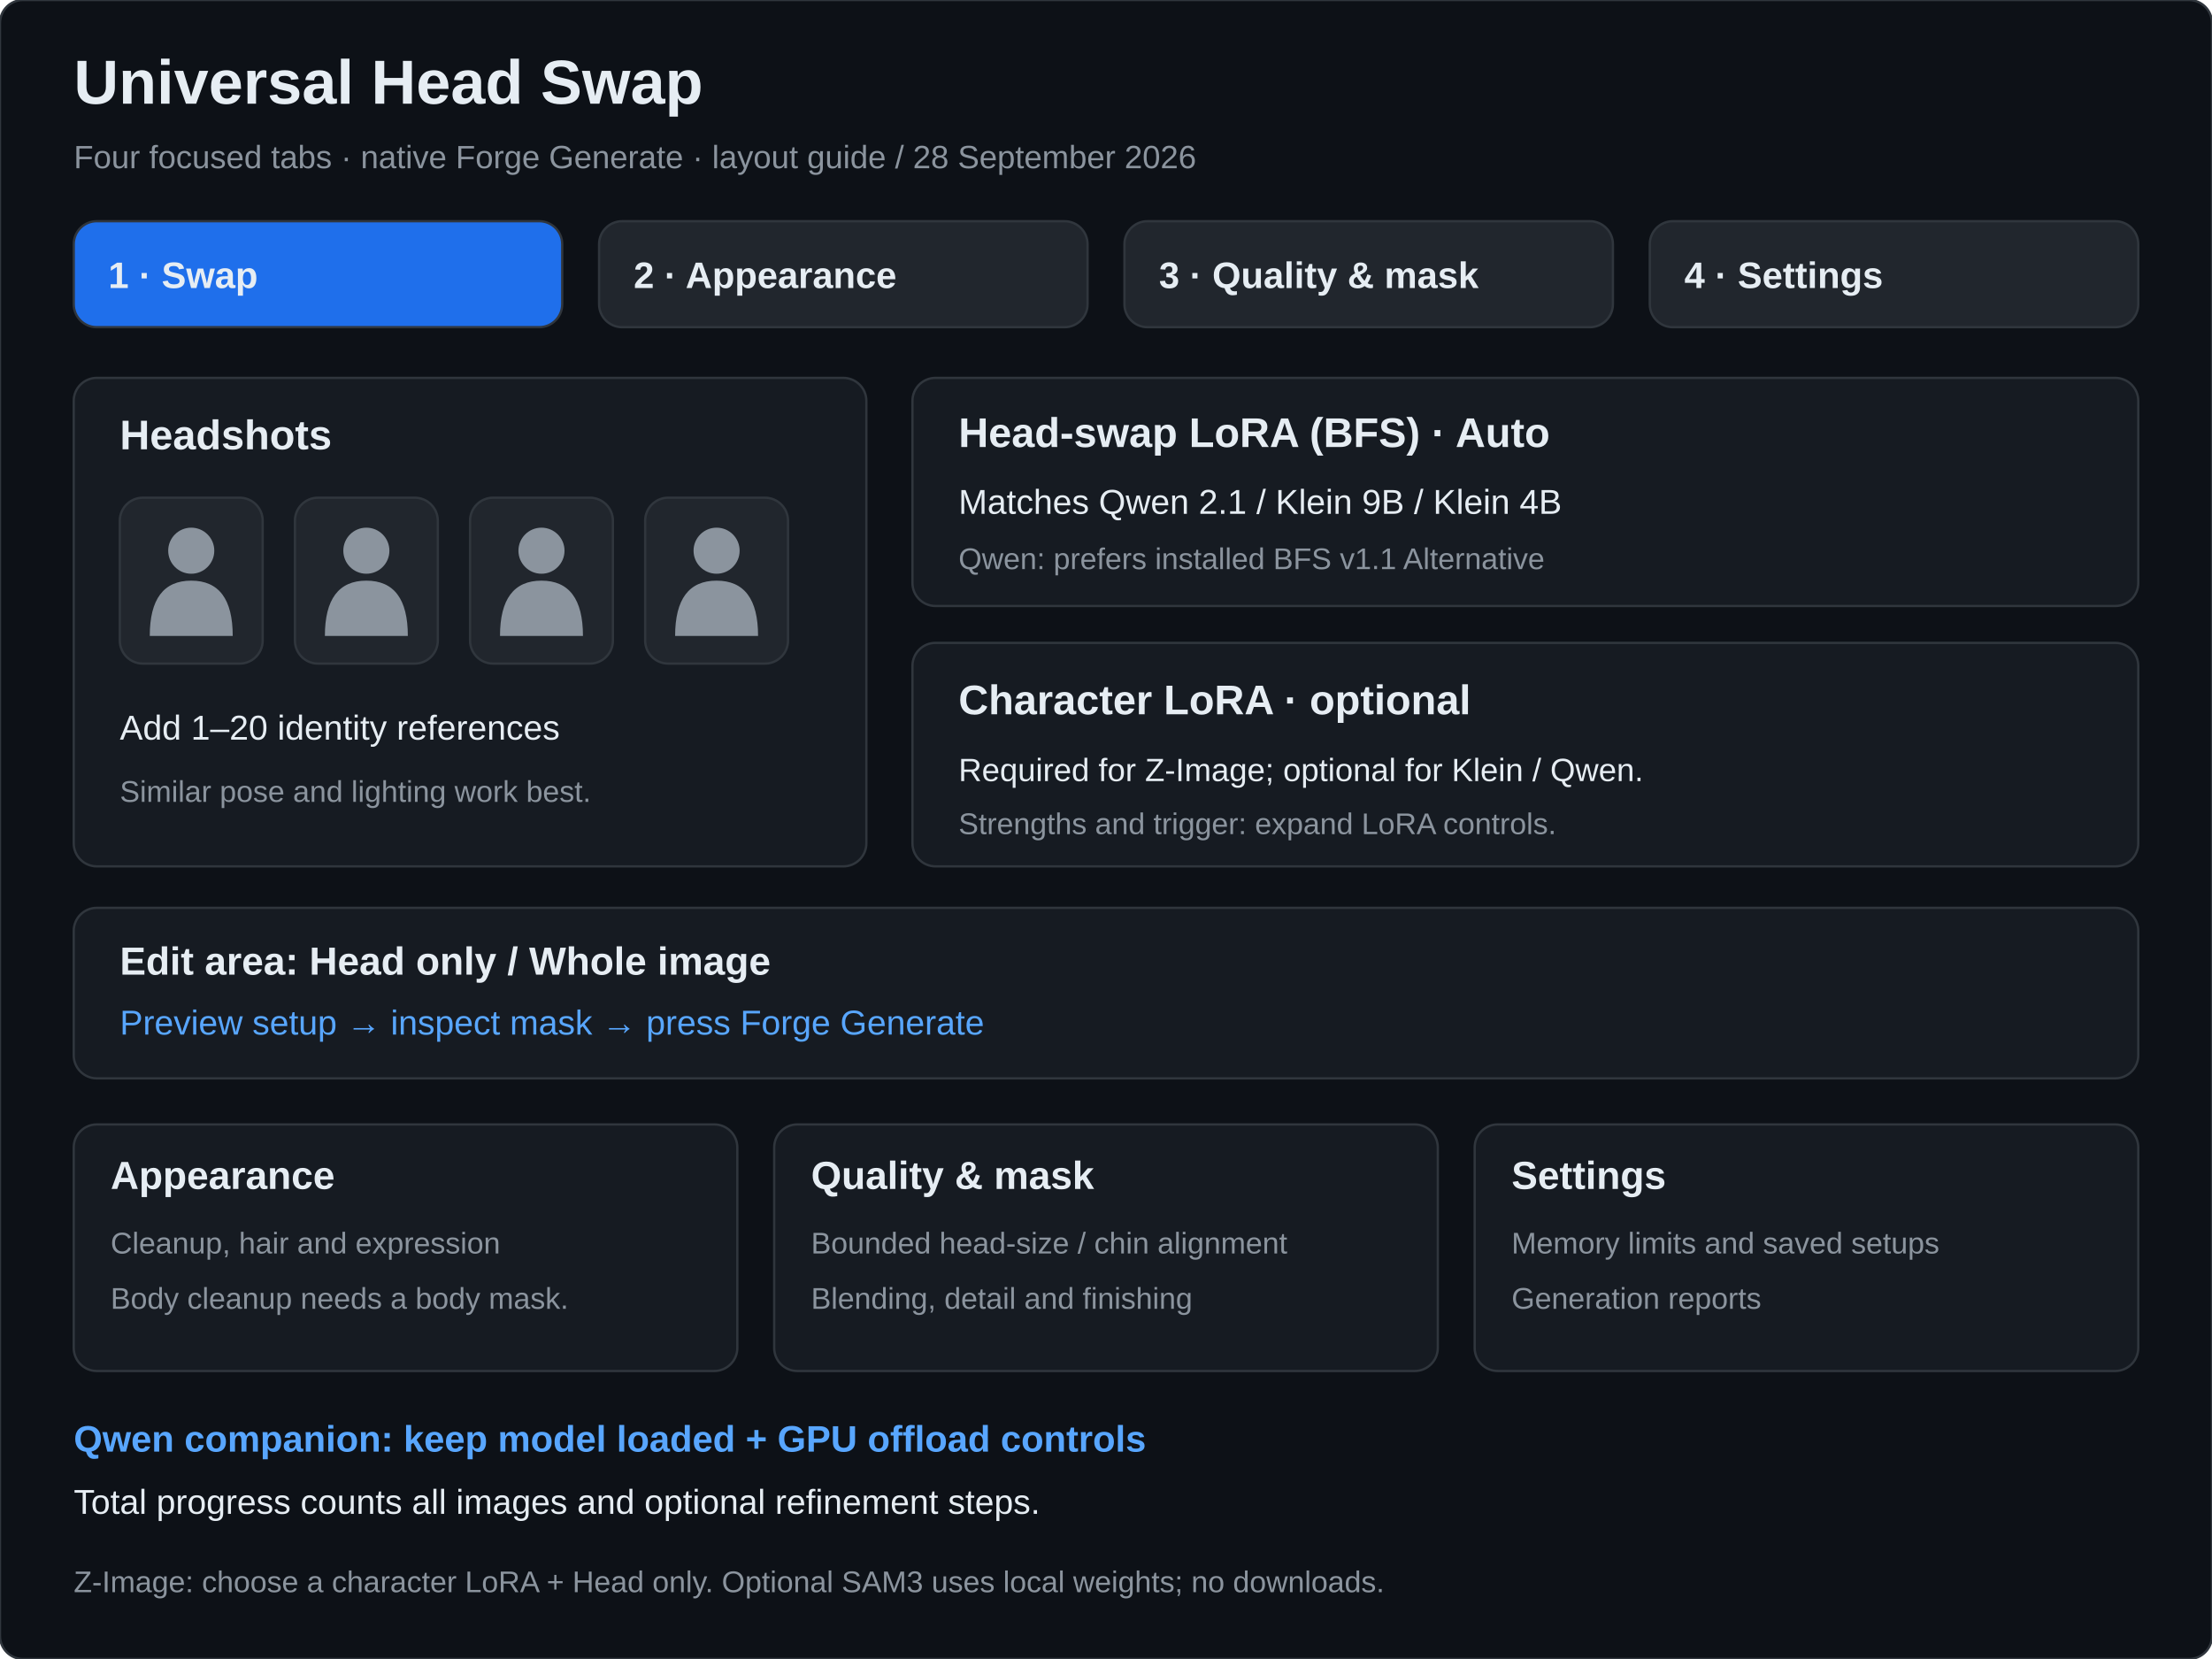
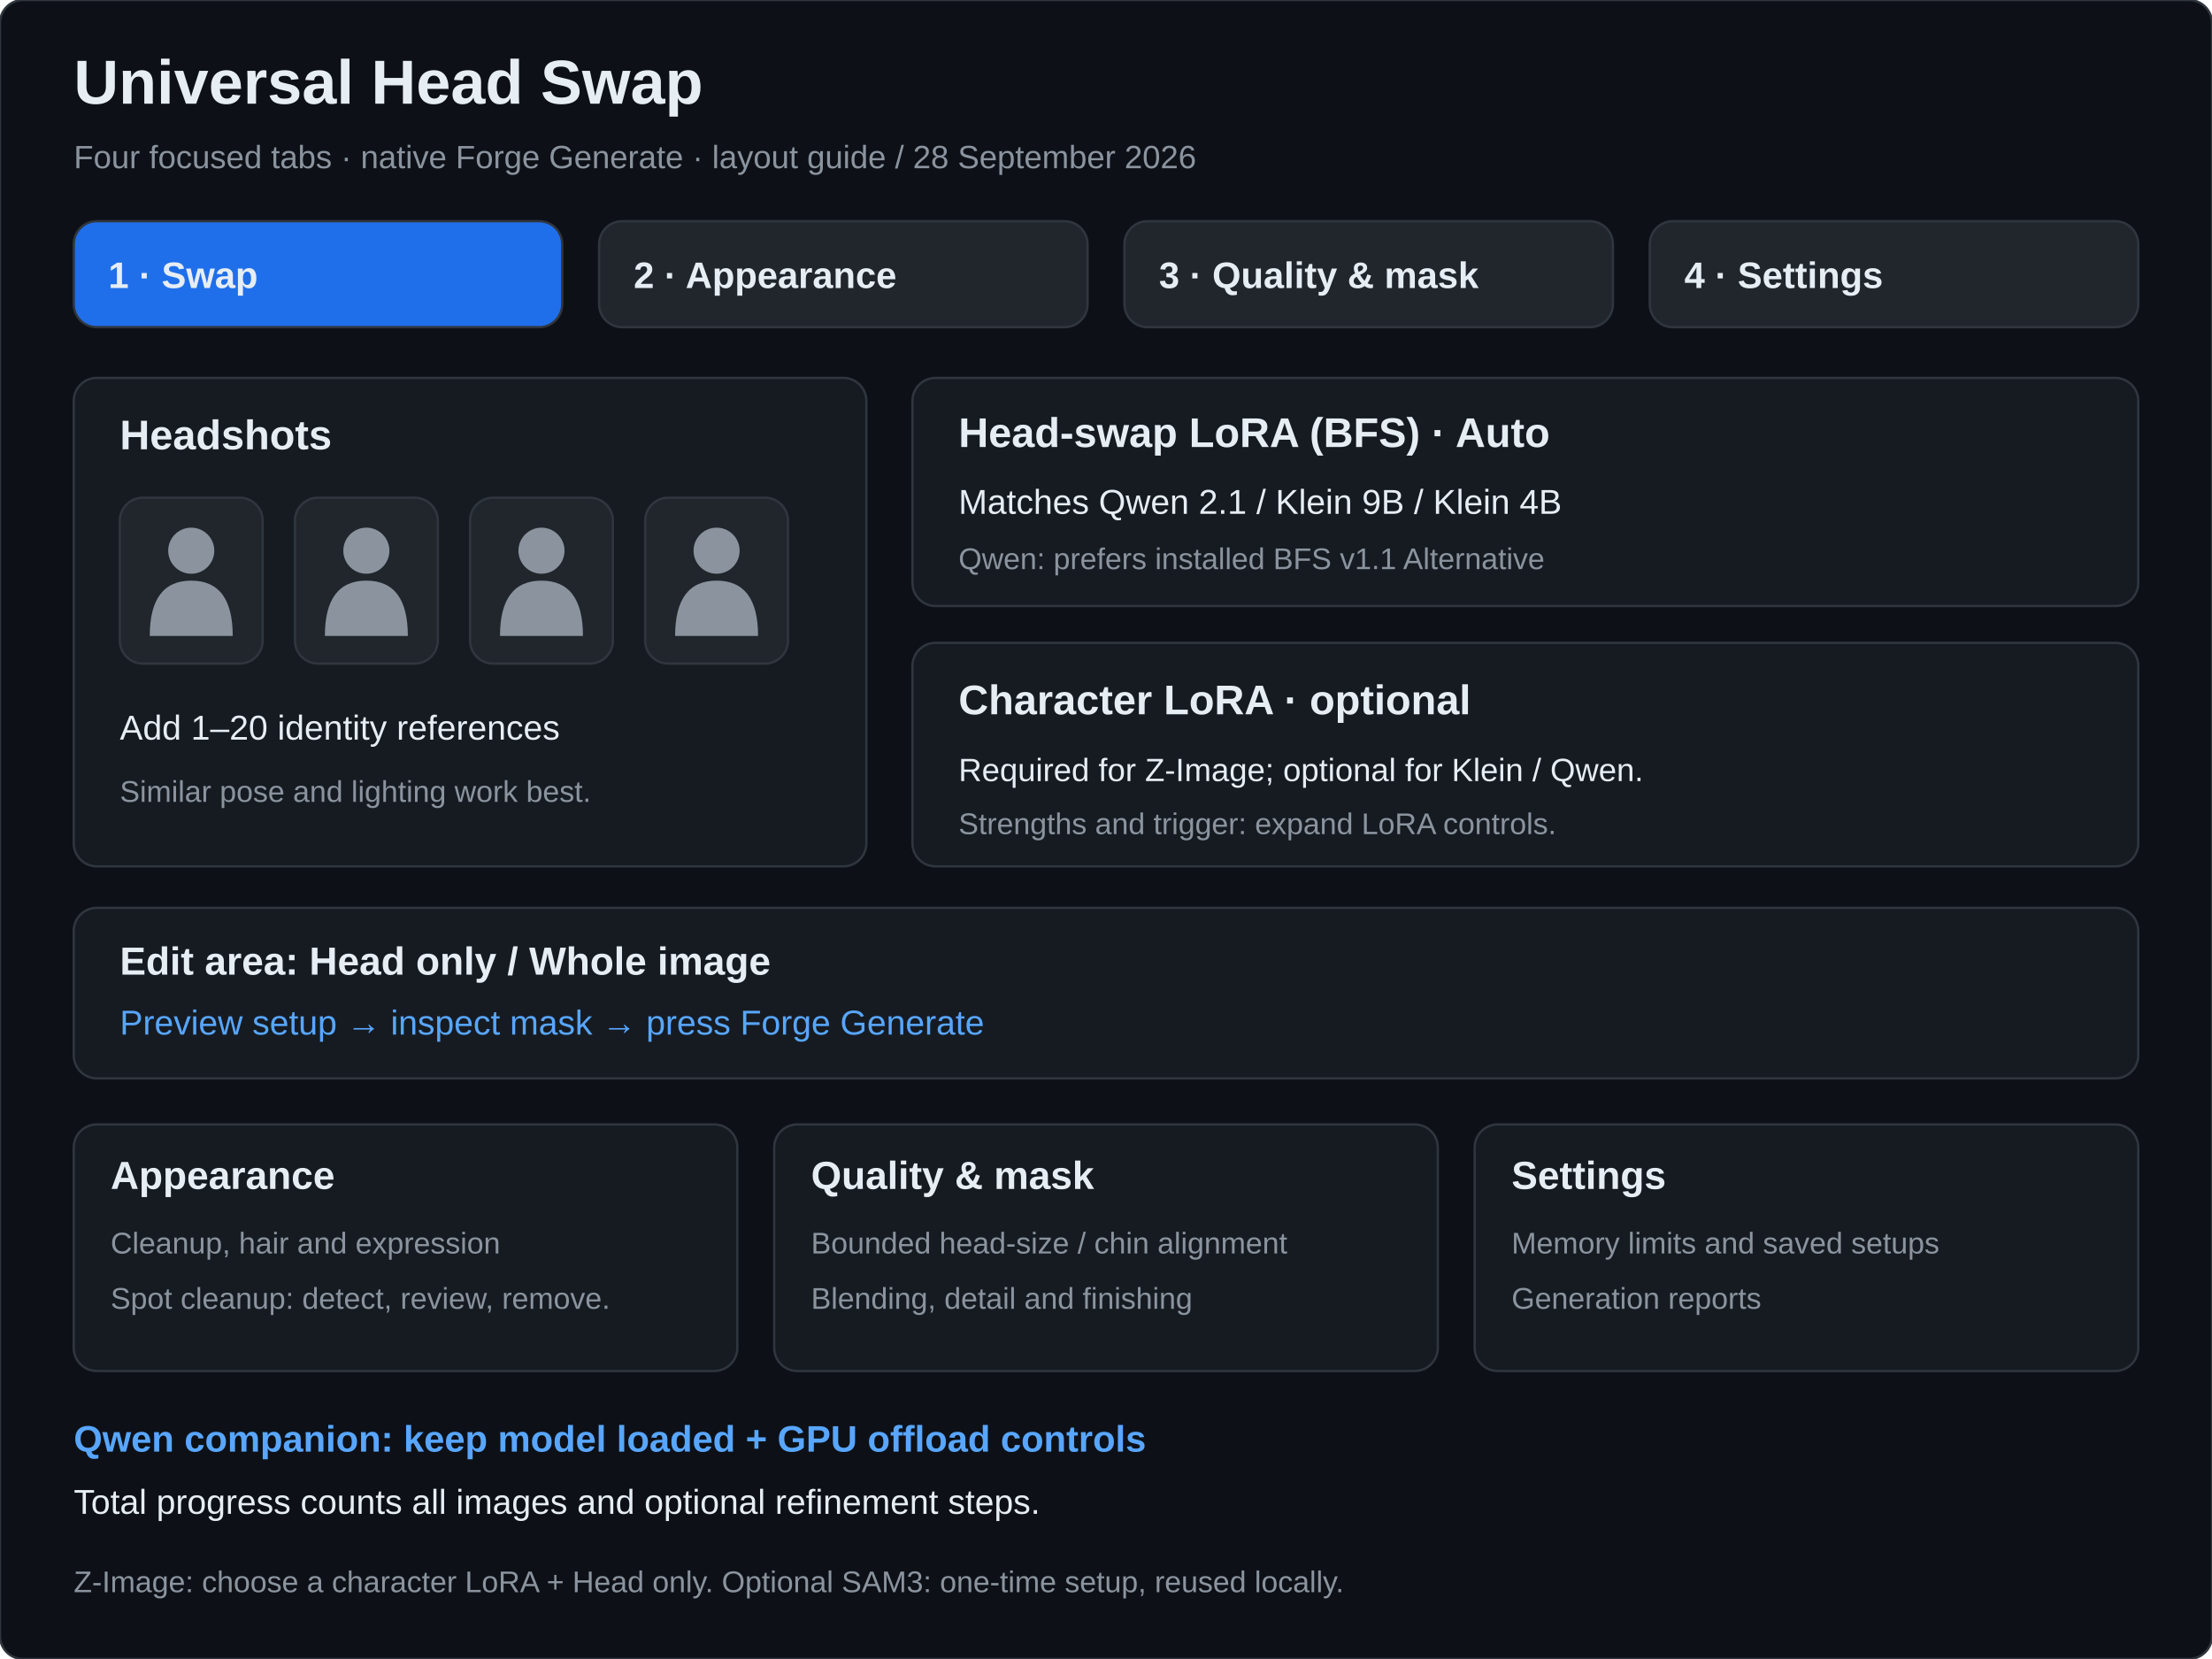
<svg xmlns="http://www.w3.org/2000/svg" viewBox="0 0 960 720" role="img" aria-labelledby="title desc" font-family="Segoe UI,Arial,sans-serif">
  <rect x="0" y="0" width="960" height="720" rx="10" fill="#0d1117" stroke="#30363d" />
  <text x="32" y="45" font-size="27" fill="#e6edf3" font-weight="700">Universal Head Swap</text>
  <text x="32" y="73" font-size="14" fill="#8b949e" font-weight="400">Four focused tabs · native Forge Generate · layout guide / 28 September 2026</text>
  <rect x="32" y="96" width="212" height="46" rx="10" fill="#1f6feb" stroke="#30363d" />
  <text x="47" y="125" font-size="16" fill="#e6edf3" font-weight="700">1 · Swap</text>
  <rect x="260" y="96" width="212" height="46" rx="10" fill="#21262d" stroke="#30363d" />
  <text x="275" y="125" font-size="16" fill="#e6edf3" font-weight="700">2 · Appearance</text>
  <rect x="488" y="96" width="212" height="46" rx="10" fill="#21262d" stroke="#30363d" />
  <text x="503" y="125" font-size="16" fill="#e6edf3" font-weight="700">3 · Quality &amp; mask</text>
  <rect x="716" y="96" width="212" height="46" rx="10" fill="#21262d" stroke="#30363d" />
  <text x="731" y="125" font-size="16" fill="#e6edf3" font-weight="700">4 · Settings</text>
  <rect x="32" y="164" width="344" height="212" rx="10" fill="#161b22" stroke="#30363d" />
  <text x="52" y="195" font-size="18" fill="#e6edf3" font-weight="700">Headshots</text>
  <rect x="52" y="216" width="62" height="72" rx="10" fill="#21262d" stroke="#30363d" />
  <circle cx="83" cy="239" r="10" fill="#8b949e" />
  <path d="M65 276 Q65 252 83 252 Q101 252 101 276" fill="#8b949e" />
  <rect x="128" y="216" width="62" height="72" rx="10" fill="#21262d" stroke="#30363d" />
  <circle cx="159" cy="239" r="10" fill="#8b949e" />
  <path d="M141 276 Q141 252 159 252 Q177 252 177 276" fill="#8b949e" />
  <rect x="204" y="216" width="62" height="72" rx="10" fill="#21262d" stroke="#30363d" />
  <circle cx="235" cy="239" r="10" fill="#8b949e" />
  <path d="M217 276 Q217 252 235 252 Q253 252 253 276" fill="#8b949e" />
  <rect x="280" y="216" width="62" height="72" rx="10" fill="#21262d" stroke="#30363d" />
  <circle cx="311" cy="239" r="10" fill="#8b949e" />
  <path d="M293 276 Q293 252 311 252 Q329 252 329 276" fill="#8b949e" />
  <text x="52" y="321" font-size="15" fill="#e6edf3" font-weight="400">Add 1–20 identity references</text>
  <text x="52" y="348" font-size="13" fill="#8b949e" font-weight="400">Similar pose and lighting work best.</text>
  <rect x="396" y="164" width="532" height="99" rx="10" fill="#161b22" stroke="#30363d" />
  <text x="416" y="194" font-size="18" fill="#e6edf3" font-weight="700">Head-swap LoRA (BFS) · Auto</text>
  <text x="416" y="223" font-size="15" fill="#e6edf3" font-weight="400">Matches Qwen 2.1 / Klein 9B / Klein 4B</text>
  <text x="416" y="247" font-size="13" fill="#8b949e" font-weight="400">Qwen: prefers installed BFS v1.1 Alternative</text>
  <rect x="396" y="279" width="532" height="97" rx="10" fill="#161b22" stroke="#30363d" />
  <text x="416" y="310" font-size="18" fill="#e6edf3" font-weight="700">Character LoRA · optional</text>
  <text x="416" y="339" font-size="14" fill="#e6edf3" font-weight="400">Required for Z-Image; optional for Klein / Qwen.</text>
  <text x="416" y="362" font-size="13" fill="#8b949e" font-weight="400">Strengths and trigger: expand LoRA controls.</text>
  <rect x="32" y="394" width="896" height="74" rx="10" fill="#161b22" stroke="#30363d" />
  <text x="52" y="423" font-size="17" fill="#e6edf3" font-weight="700">Edit area: Head only / Whole image</text>
  <text x="52" y="449" font-size="15" fill="#58a6ff" font-weight="400">Preview setup → inspect mask → press Forge Generate</text>
  <rect x="32" y="488" width="288" height="107" rx="10" fill="#161b22" stroke="#30363d" />
  <text x="48" y="516" font-size="17" fill="#e6edf3" font-weight="700">Appearance</text>
  <text x="48" y="544" font-size="13" fill="#8b949e" font-weight="400">Cleanup, hair and expression</text>
-   <text x="48" y="568" font-size="13" fill="#8b949e" font-weight="400">Body cleanup needs a body mask.</text>
+   <text x="48" y="568" font-size="13" fill="#8b949e" font-weight="400">Spot cleanup: detect, review, remove.</text>
  <rect x="336" y="488" width="288" height="107" rx="10" fill="#161b22" stroke="#30363d" />
  <text x="352" y="516" font-size="17" fill="#e6edf3" font-weight="700">Quality &amp; mask</text>
  <text x="352" y="544" font-size="13" fill="#8b949e" font-weight="400">Bounded head-size / chin alignment</text>
  <text x="352" y="568" font-size="13" fill="#8b949e" font-weight="400">Blending, detail and finishing</text>
  <rect x="640" y="488" width="288" height="107" rx="10" fill="#161b22" stroke="#30363d" />
  <text x="656" y="516" font-size="17" fill="#e6edf3" font-weight="700">Settings</text>
  <text x="656" y="544" font-size="13" fill="#8b949e" font-weight="400">Memory limits and saved setups</text>
  <text x="656" y="568" font-size="13" fill="#8b949e" font-weight="400">Generation reports</text>
  <text x="32" y="630" font-size="16" fill="#58a6ff" font-weight="700">Qwen companion: keep model loaded + GPU offload controls</text>
  <text x="32" y="657" font-size="15" fill="#e6edf3" font-weight="400">Total progress counts all images and optional refinement steps.</text>
-   <text x="32" y="691" font-size="13" fill="#8b949e" font-weight="400">Z-Image: choose a character LoRA + Head only. Optional SAM3 uses local weights; no downloads.</text>
+   <text x="32" y="691" font-size="13" fill="#8b949e" font-weight="400">Z-Image: choose a character LoRA + Head only. Optional SAM3: one-time setup, reused locally.</text>
</svg>
